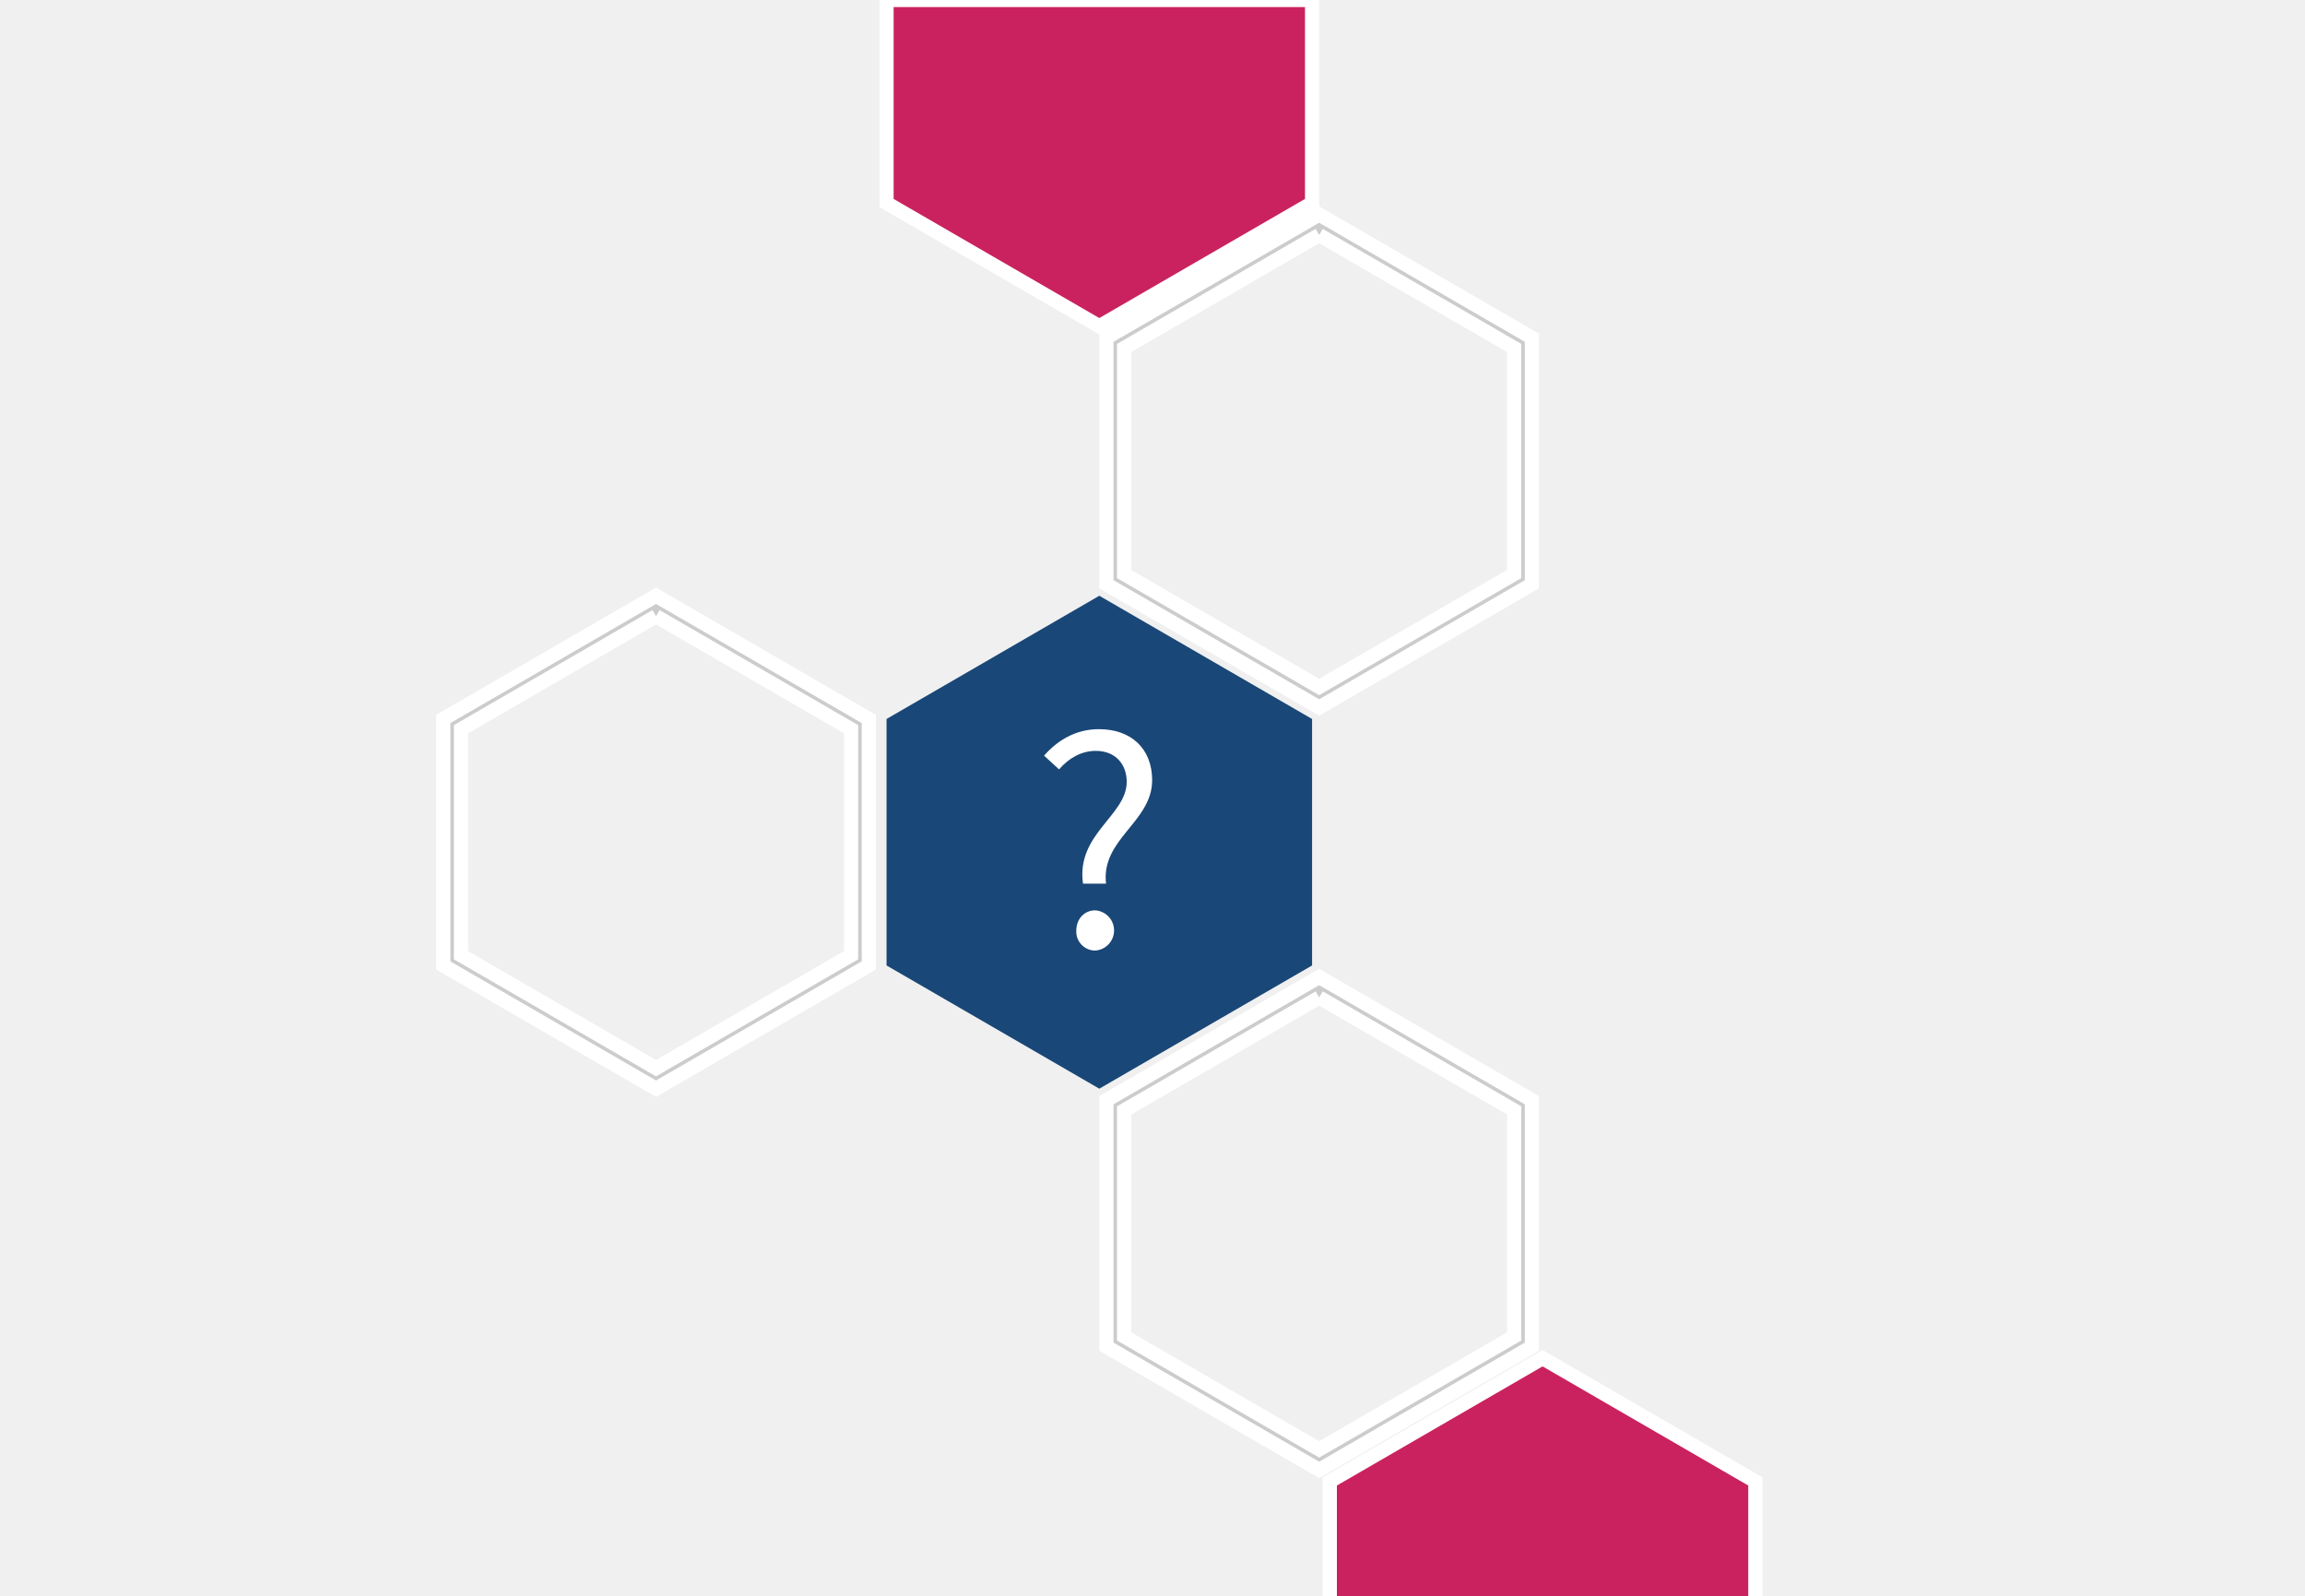
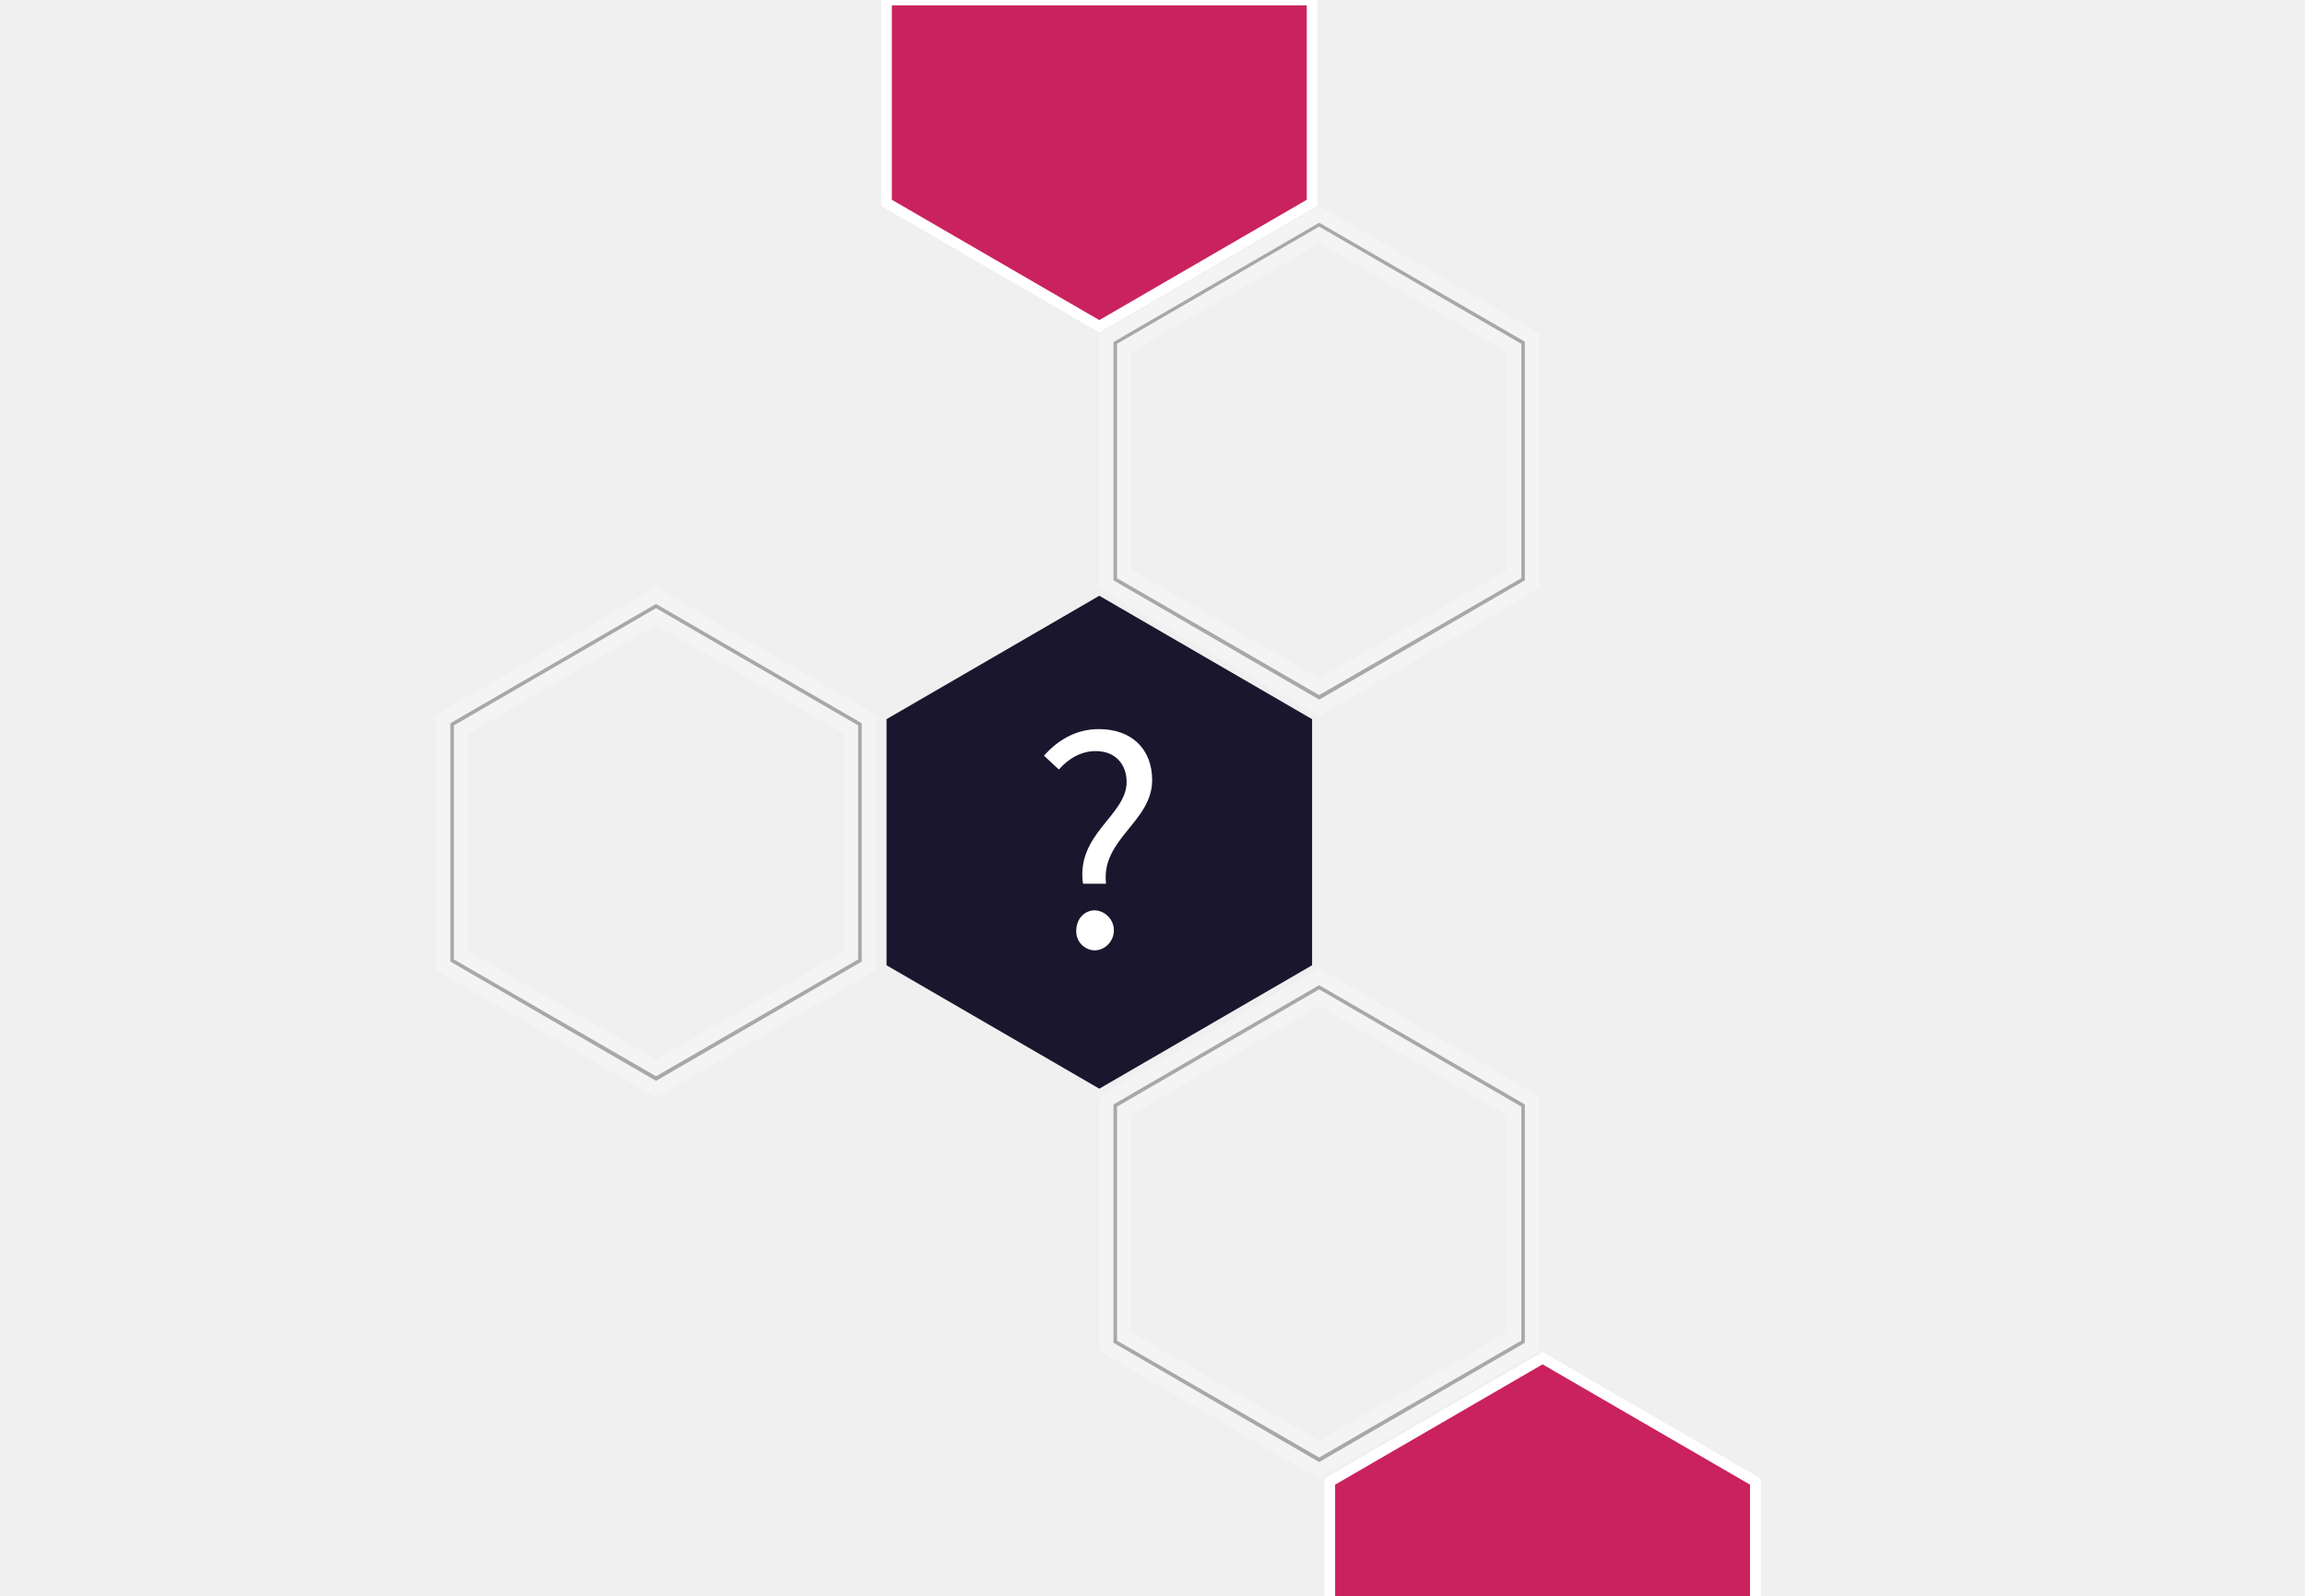
- <svg xmlns="http://www.w3.org/2000/svg" id="Layer_1" data-name="Layer 1" viewBox="0 0 650 450">
-   <defs>
-     <style>
-       .cls-1{
-         fill:#194777; /*question hex*/ 
-       }
-       .cls-2{
-         fill:#CA225E; /*top and bottom*/
-         stroke: white;
-     stroke-width: 3pt;
-       }
-       .cls-3{
-         opacity: 1;
-       }
-       .cls-4{ 
-         fill:#00000026; /*surrounding hexes*/
-         stroke: white;
-         stroke-width: 3pt;
-         }
-       .cls-5{
-         fill:#fff;
-       }
-     </style>
-   </defs>
-   <polygon class="cls-1" points="370 272.25 370 202.75 310 168 250 202.75 250 272.25 310 307 370 272.25" />
-   <polygon class="cls-2" points="495 487.25 495 417.75 435 383 375 417.75 375 487.25 435 522 495 487.25" />
-   <g class="cls-3">
-     <path class="cls-4" d="M185,173.78l55,31.85v63.74l-55,31.85-55-31.85V205.63l55-31.85m0-5.78-60,34.75v69.5L185,307l60-34.75v-69.5L185,168Z" />
+ <svg xmlns="http://www.w3.org/2000/svg" version="1.1" id="Layer_1" x="0px" y="0px" viewBox="0 0 650 450" style="enable-background:new 0 0 650 450;" xml:space="preserve">
+   <style type="text/css">
+ 	.st0{fill:#1a162d;} /* ? */
+ 	.st1{fill:#CA225E;stroke:#FFFFFF;stroke-width:3;}
+ 	.st2{stroke:#FFFFFF;stroke-width:4; opacity: 30%;}
+ 	.st3{fill:#FFFFFF;}
+ </style>
+   <polygon class="st0" points="370,272.2 370,202.8 310,168 250,202.8 250,272.2 310,307 " />
+   <polygon class="st1" points="495,487.2 495,417.8 435,383 375,417.8 375,487.2 435,522 " />
+   <g>
+     <path class="st2" d="M185,168l-60,34.8v69.5l60,34.8l60-34.8v-69.5L185,168z M240,269.4l-55,31.8l-55-31.8v-63.7l55-31.9l55,31.9   V269.4z" />
  </g>
-   <g class="cls-3">
-     <path class="cls-4" d="M372,66.28l55,31.85v63.74l-55,31.85-55-31.85V98.13l55-31.85m0-5.78L312,95.25v69.5l60,34.75,60-34.75V95.25L372,60.5Z" />
+   <g>
+     <path class="st2" d="M372,60.5l-60,34.8v69.5l60,34.8l60-34.8V95.2L372,60.5z M427,161.9l-55,31.8l-55-31.8V98.1l55-31.9l55,31.9   V161.9z" />
  </g>
-   <g class="cls-3">
-     <path class="cls-4" d="M372,281.28l55,31.85v63.74l-55,31.85-55-31.85V313.13l55-31.85m0-5.78-60,34.75v69.5l60,34.75,60-34.75v-69.5L372,275.5Z" />
+   <g>
+     <path class="st2" d="M372,275.5l-60,34.8v69.5l60,34.8l60-34.8v-69.5L372,275.5z M427,376.9l-55,31.8l-55-31.8v-63.7l55-31.9   l55,31.9V376.9z" />
  </g>
-   <polygon class="cls-2" points="310 92 370 57.25 370 0 250 0 250 57.25 310 92" />
-   <path class="cls-5" d="M317.73,220.47c0-4.77-3-8.73-8.73-8.73-4,0-7.56,2-10.35,5.22l-4.23-3.87c3.78-4.32,8.91-7.47,15.48-7.47,9.09,0,15,5.49,15,14.4,0,11.79-14.49,16.56-13,29.16H305.4C303.42,235.14,317.73,230,317.73,220.47Zm-14.22,42c0-3.42,2.34-5.76,5.31-5.76a5.68,5.68,0,0,1,0,11.34A5.33,5.33,0,0,1,303.51,262.5Z" />
+   <polygon class="st1" points="310,92 370,57.2 370,0 250,0 250,57.2 " />
+   <path class="st3" d="M317.7,220.5c0-4.8-3-8.7-8.7-8.7c-4,0-7.6,2-10.4,5.2l-4.2-3.9c3.8-4.3,8.9-7.5,15.5-7.5c9.1,0,15,5.5,15,14.4  c0,11.8-14.5,16.6-13,29.2h-6.5C303.4,235.1,317.7,230,317.7,220.5z M303.5,262.5c0-3.4,2.3-5.8,5.3-5.8c3.1,0.2,5.5,2.9,5.3,6  c-0.2,2.9-2.5,5.2-5.3,5.3c-2.9,0-5.3-2.4-5.3-5.3C303.5,262.6,303.5,262.6,303.5,262.5L303.5,262.5z" />
</svg>
